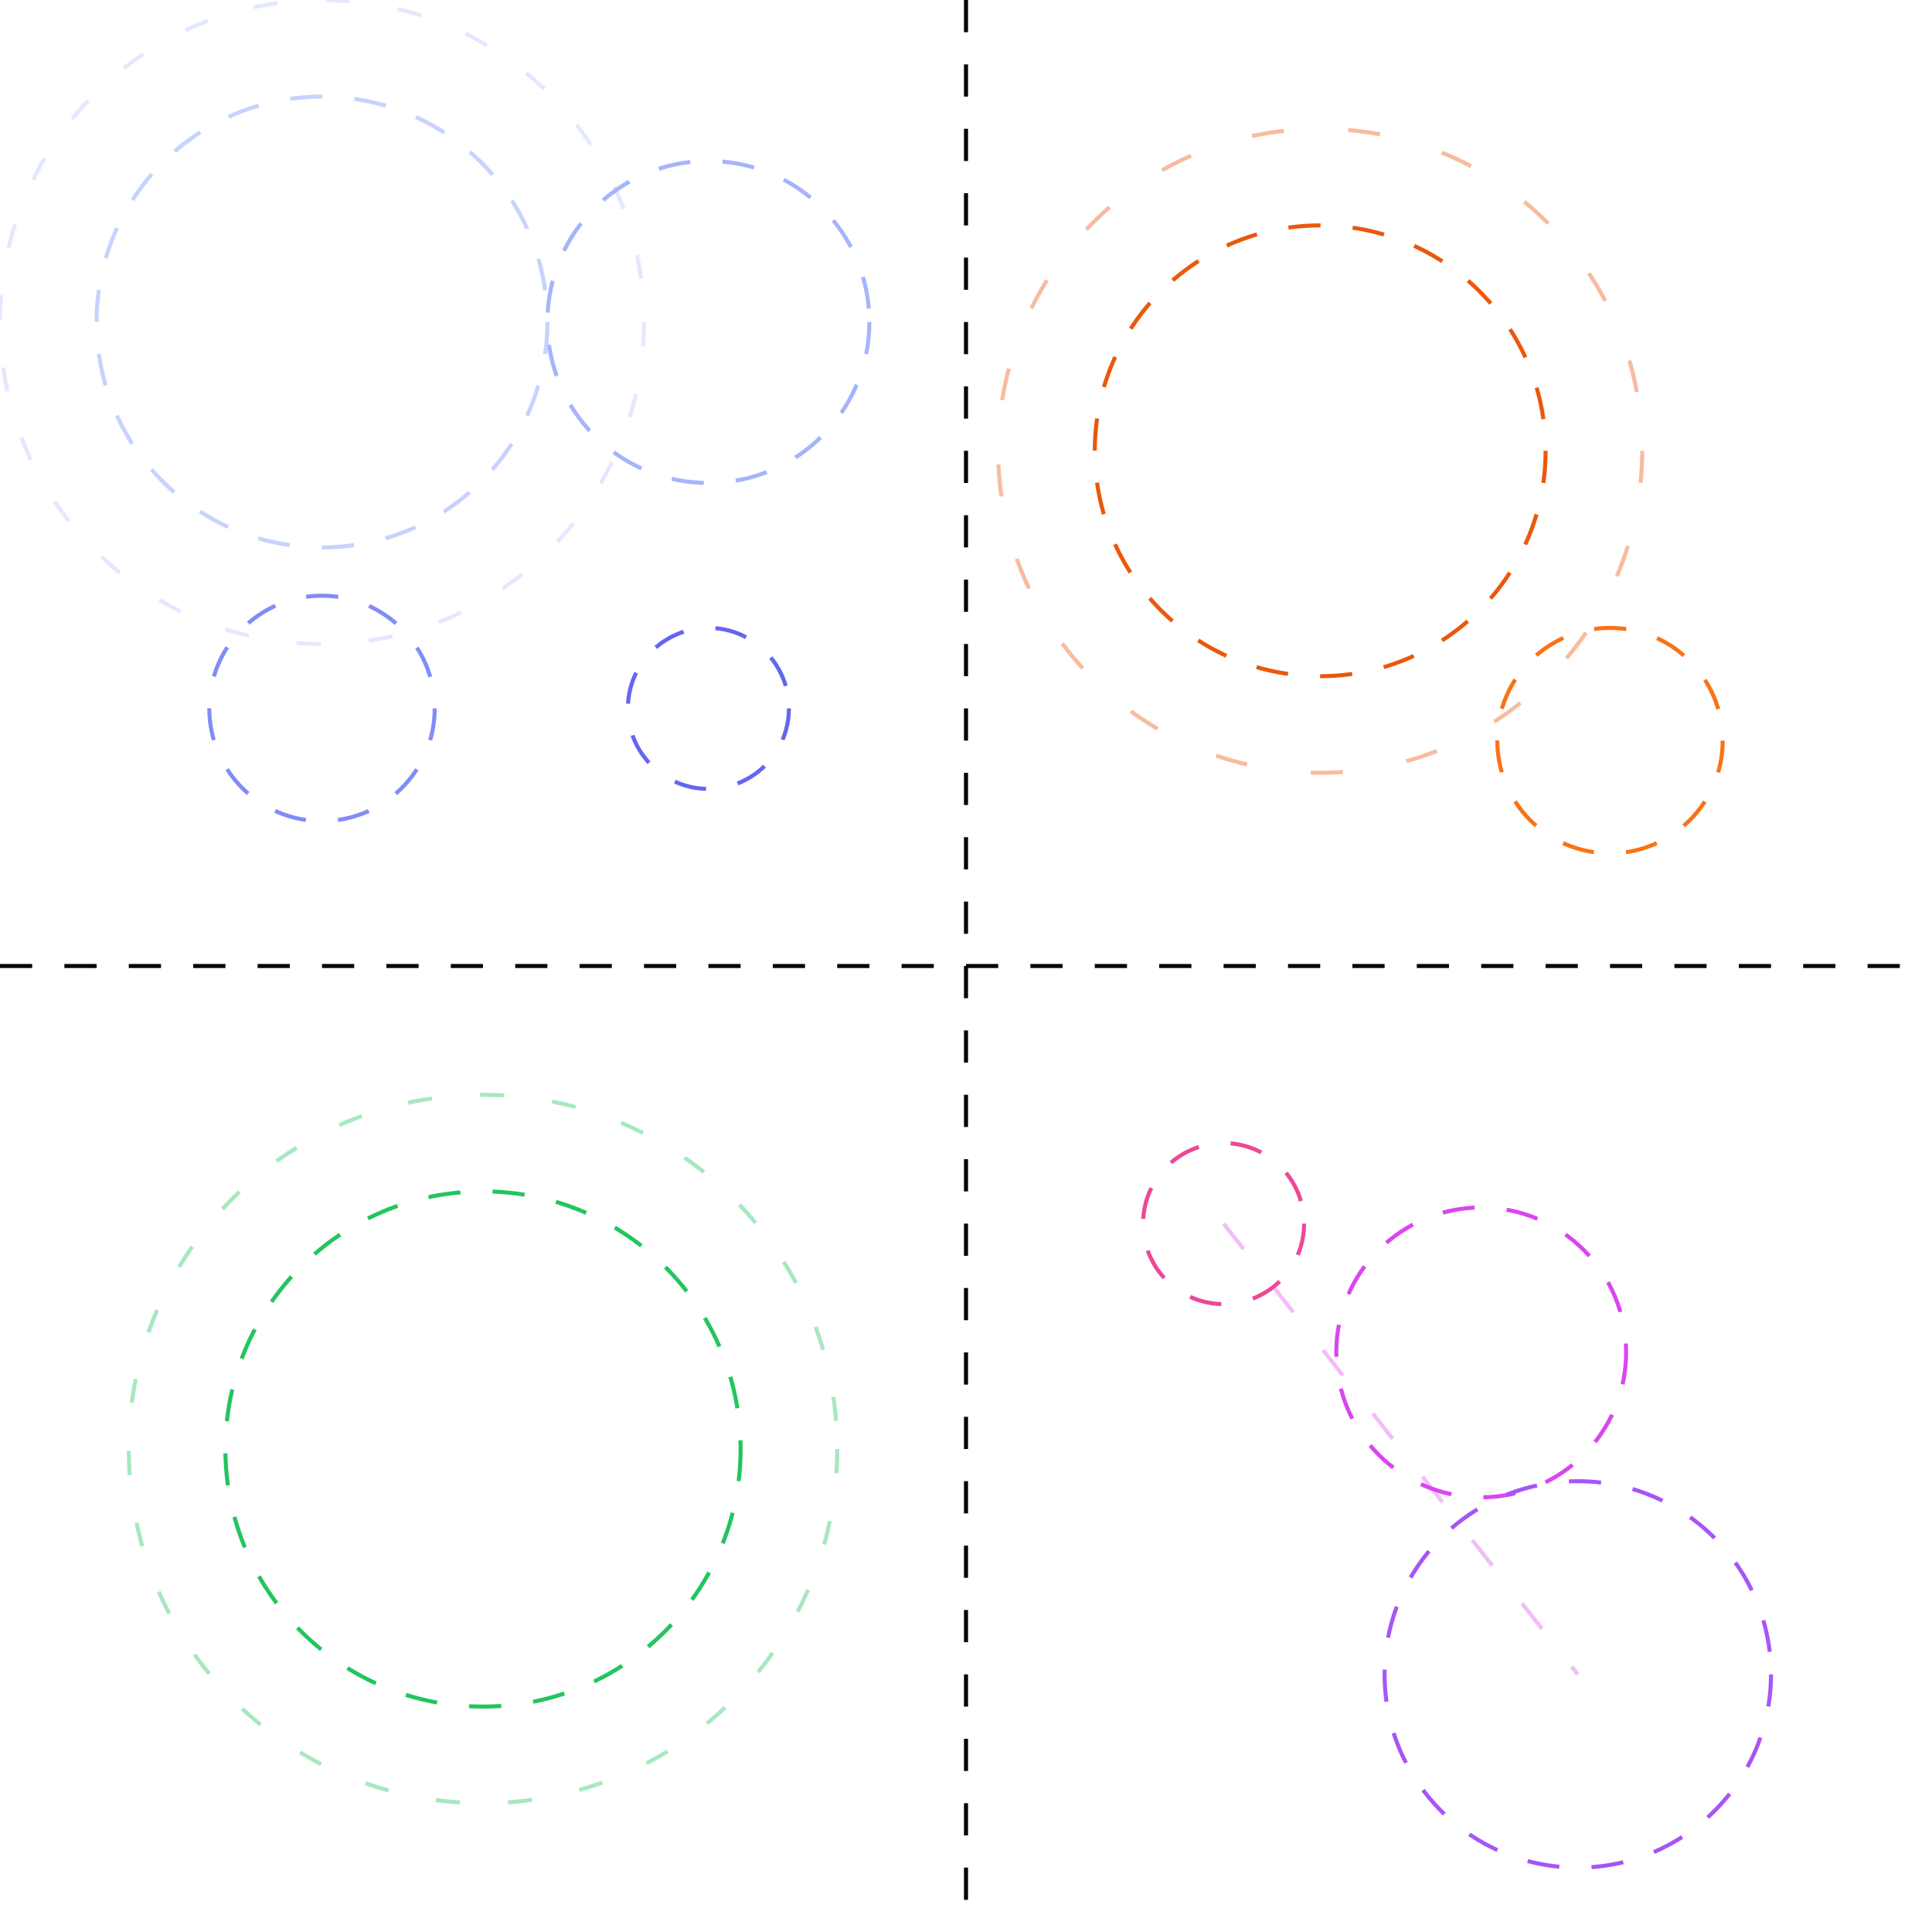
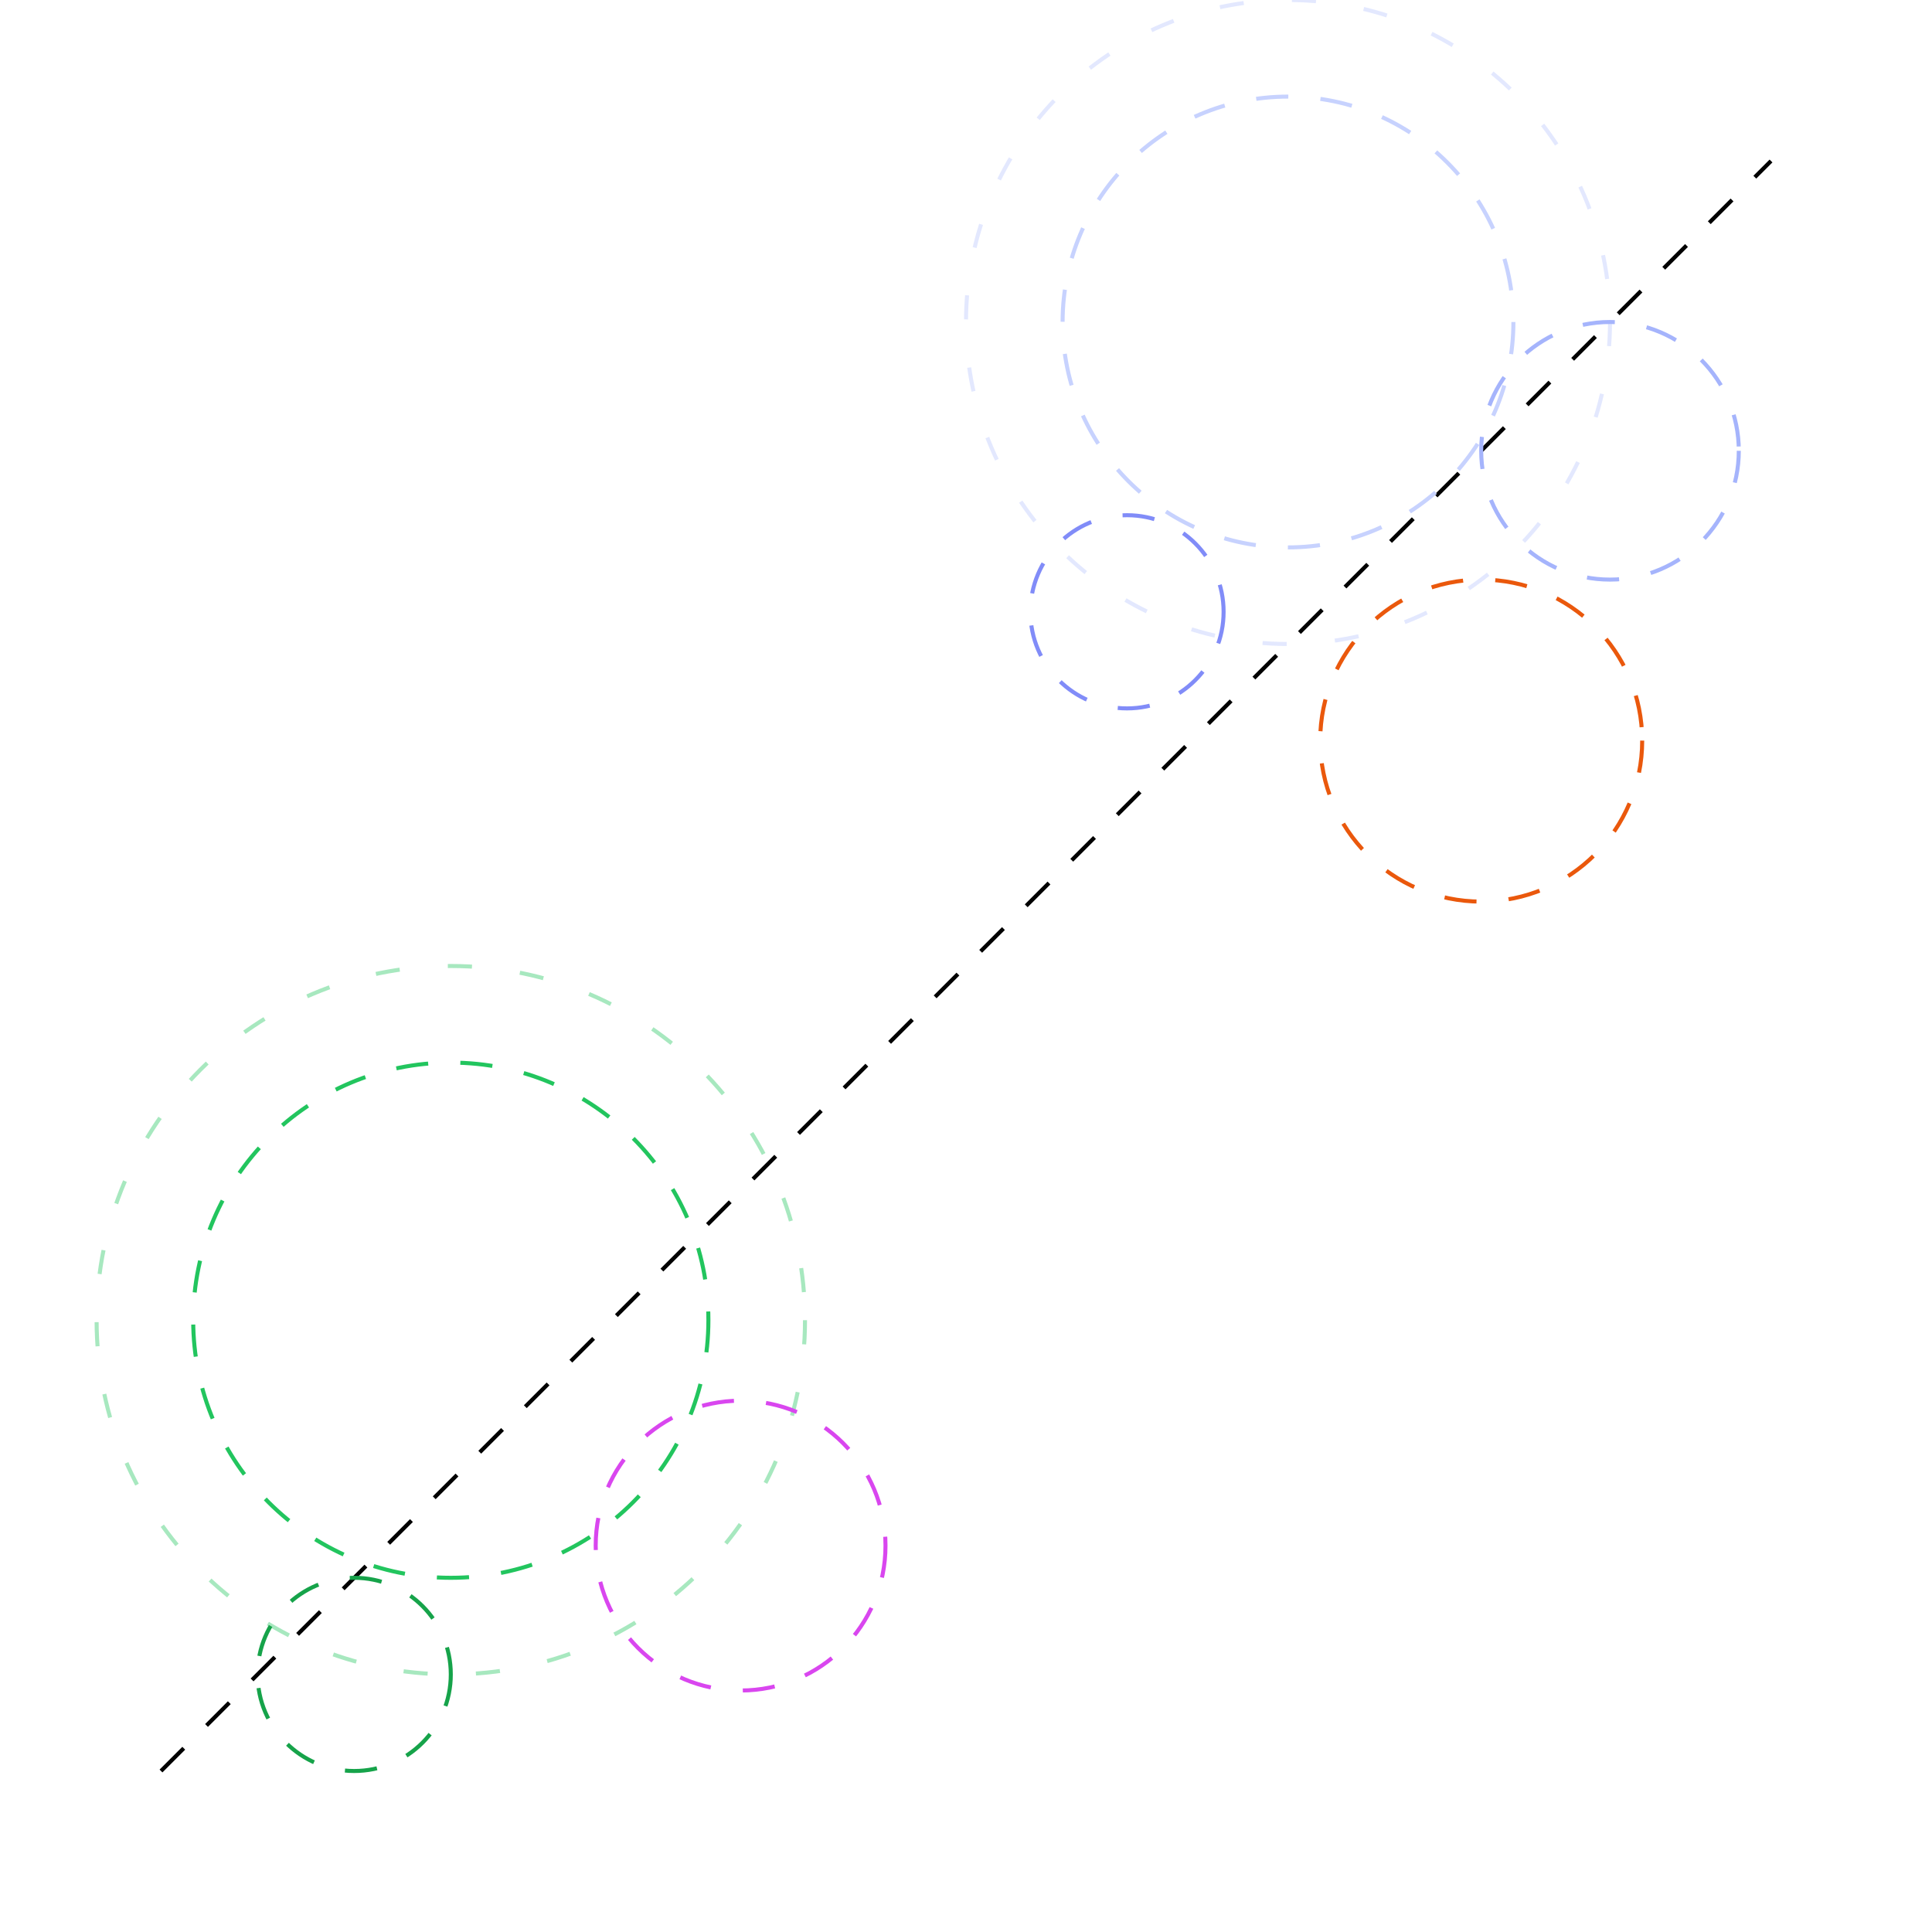
<svg xmlns="http://www.w3.org/2000/svg" viewBox="0 0 120 120" fill="none">
-   <line x1="60" y1="0" x2="60" y2="120" stroke="currentColor" stroke-width="0.25" stroke-dasharray="2 2" />
-   <line x1="0" y1="60" x2="120" y2="60" stroke="currentColor" stroke-width="0.25" stroke-dasharray="2 2" />
-   <circle cx="20" cy="20" r="14" stroke="#c7d2fe" stroke-width="0.25" stroke-dasharray="2 2" />
-   <circle cx="20" cy="20" r="20" stroke="#c7d2fe" stroke-width="0.25" stroke-dasharray="1.5 3" opacity="0.5" />
-   <circle cx="44" cy="20" r="10" stroke="#a5b4fc" stroke-width="0.25" stroke-dasharray="2 2" />
-   <circle cx="20" cy="44" r="7" stroke="#818cf8" stroke-width="0.25" stroke-dasharray="2 2" />
-   <circle cx="44" cy="44" r="5" stroke="#6366f1" stroke-width="0.25" stroke-dasharray="2 2" />
-   <circle cx="82" cy="28" r="14" stroke="#ea580c" stroke-width="0.25" stroke-dasharray="2 2" />
-   <circle cx="82" cy="28" r="20" stroke="#ea580c" stroke-width="0.25" stroke-dasharray="2 4" opacity="0.4" />
-   <circle cx="100" cy="46" r="7" stroke="#f97316" stroke-width="0.25" stroke-dasharray="2 2" />
-   <circle cx="30" cy="90" r="16" stroke="#22c55e" stroke-width="0.25" stroke-dasharray="2 2" />
-   <circle cx="30" cy="90" r="22" stroke="#22c55e" stroke-width="0.25" stroke-dasharray="1.5 3" opacity="0.4" />
-   <circle cx="76" cy="76" r="5" stroke="#ec4899" stroke-width="0.25" stroke-dasharray="2 2" />
-   <circle cx="92" cy="84" r="9" stroke="#d946ef" stroke-width="0.25" stroke-dasharray="2 2" />
-   <circle cx="98" cy="104" r="12" stroke="#a855f7" stroke-width="0.25" stroke-dasharray="2 2" />
-   <line x1="76" y1="76" x2="98" y2="104" stroke="#d946ef" stroke-width="0.25" stroke-dasharray="2 3" opacity="0.35" />
+   <line x1="10" y1="110" x2="110" y2="10" stroke="currentColor" stroke-width="0.25" stroke-dasharray="2 2" />
+   <circle cx="80" cy="20" r="14" stroke="#c7d2fe" stroke-width="0.25" stroke-dasharray="2 2" />
+   <circle cx="80" cy="20" r="20" stroke="#c7d2fe" stroke-width="0.25" stroke-dasharray="1.5 3" opacity="0.5" />
+   <circle cx="100" cy="28" r="8" stroke="#a5b4fc" stroke-width="0.25" stroke-dasharray="2 2" />
+   <circle cx="92" cy="46" r="10" stroke="#ea580c" stroke-width="0.25" stroke-dasharray="2 2" />
+   <circle cx="70" cy="38" r="6" stroke="#818cf8" stroke-width="0.25" stroke-dasharray="2 2" />
+   <circle cx="28" cy="82" r="16" stroke="#22c55e" stroke-width="0.25" stroke-dasharray="2 2" />
+   <circle cx="28" cy="82" r="22" stroke="#22c55e" stroke-width="0.25" stroke-dasharray="1.5 3" opacity="0.4" />
+   <circle cx="46" cy="96" r="9" stroke="#d946ef" stroke-width="0.25" stroke-dasharray="2 2" />
+   <circle cx="22" cy="104" r="6" stroke="#16a34a" stroke-width="0.25" stroke-dasharray="2 2" />
</svg>
